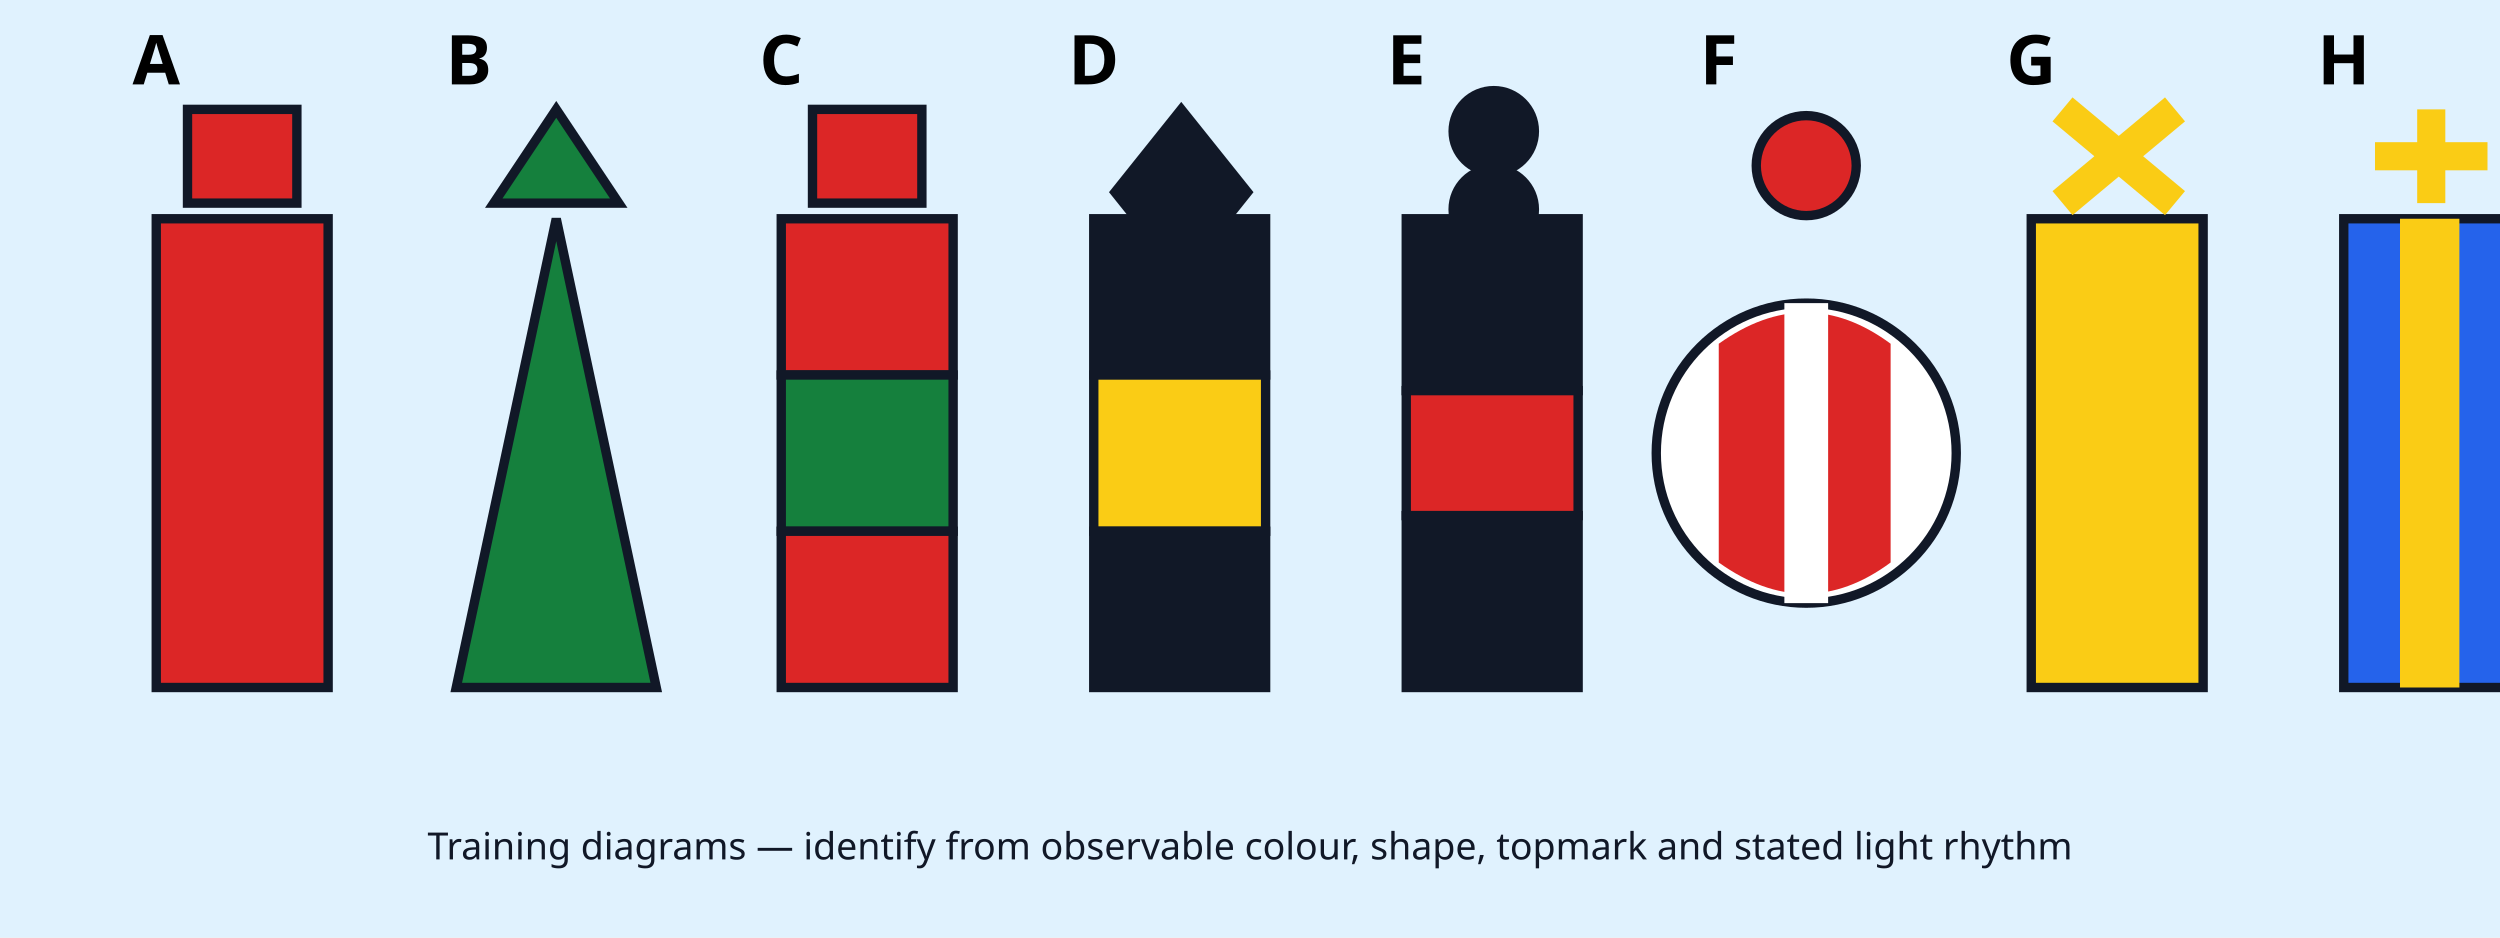
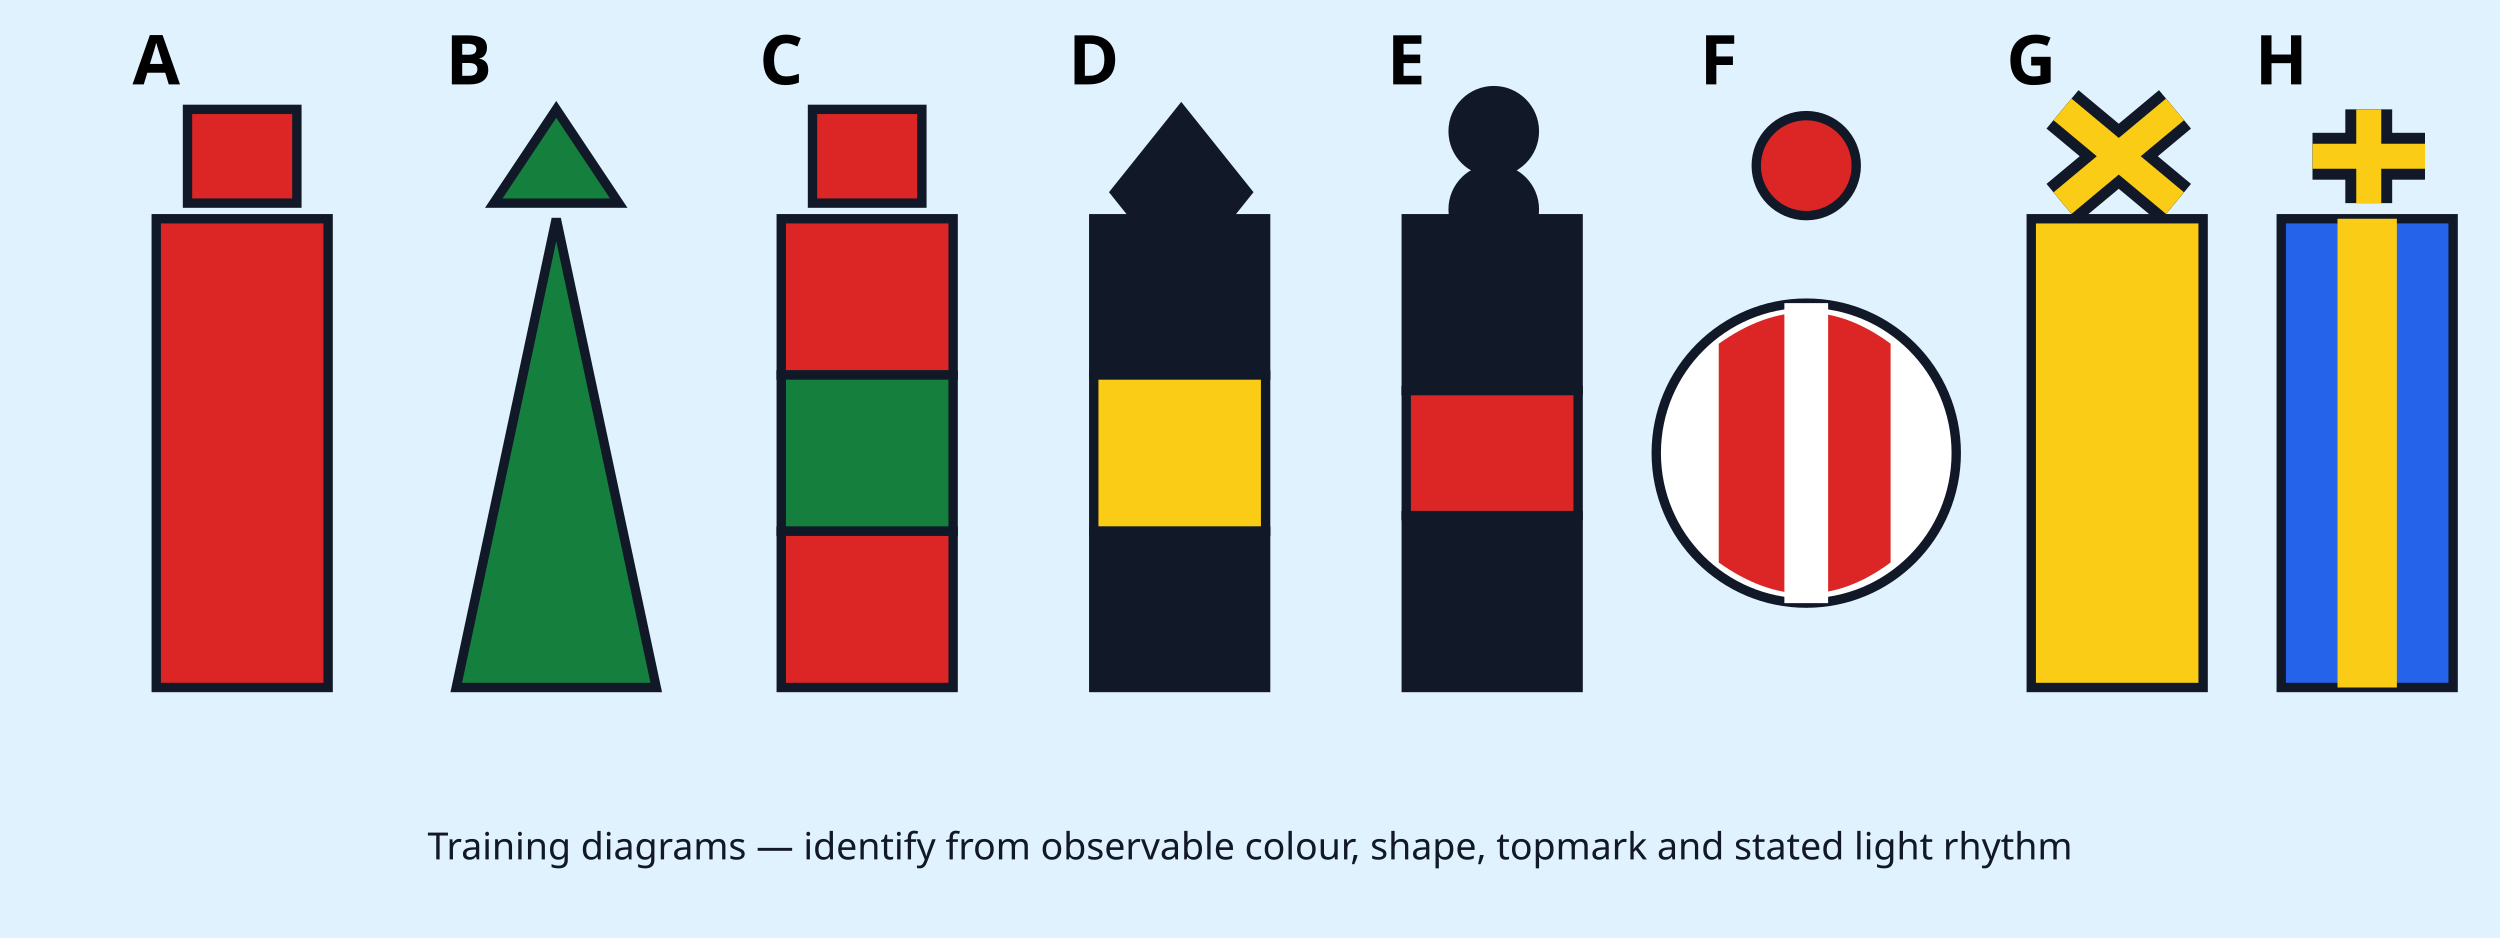
<svg xmlns="http://www.w3.org/2000/svg" viewBox="0 0 800 300" role="img" aria-labelledby="title desc">
  <rect width="800" height="300" fill="#e0f2fe" />
  <g font-family="sans-serif" font-size="22" font-weight="700" text-anchor="middle" stroke="#111827" stroke-width="3">
    <g transform="translate(50 35)">
      <text y="-8" stroke="none">A</text>
      <rect y="35" width="55" height="150" fill="#dc2626" />
      <rect x="10" width="35" height="30" fill="#dc2626" />
    </g>
    <g transform="translate(150 35)">
      <text y="-8" stroke="none">B</text>
      <path d="M28 35 L60 185 H-4Z" fill="#15803d" />
      <path d="M8 30 L48 30 L28 0Z" fill="#15803d" />
    </g>
    <g transform="translate(250 35)">
      <text y="-8" stroke="none">C</text>
      <rect y="35" width="55" height="50" fill="#dc2626" />
      <rect y="85" width="55" height="50" fill="#15803d" />
      <rect y="135" width="55" height="50" fill="#dc2626" />
      <rect x="10" width="35" height="30" fill="#dc2626" />
    </g>
    <g transform="translate(350 35)">
      <text y="-8" stroke="none">D</text>
      <rect y="35" width="55" height="50" fill="#111827" />
      <rect y="85" width="55" height="50" fill="#facc15" />
      <rect y="135" width="55" height="50" fill="#111827" />
      <path d="M8 25 L48 25 L28 0Z M8 28 L48 28 L28 53Z" fill="#111827" />
    </g>
    <g transform="translate(450 35)">
      <text y="-8" stroke="none">E</text>
      <rect y="35" width="55" height="55" fill="#111827" />
      <rect y="90" width="55" height="40" fill="#dc2626" />
      <rect y="130" width="55" height="55" fill="#111827" />
      <circle cx="28" cy="7" r="13" fill="#111827" />
      <circle cx="28" cy="32" r="13" fill="#111827" />
    </g>
    <g transform="translate(550 35)">
      <text y="-8" stroke="none">F</text>
      <circle cx="28" cy="110" r="48" fill="#fff" />
      <path d="M0 75 Q28 55 55 75 V145 Q28 165 0 145Z" fill="#dc2626" stroke="none" />
      <rect x="21" y="62" width="14" height="96" fill="#fff" stroke="none" />
      <circle cx="28" cy="18" r="16" fill="#dc2626" />
    </g>
    <g transform="translate(650 35)">
      <text y="-8" stroke="none">G</text>
      <rect y="35" width="55" height="150" fill="#facc15" />
-       <path d="M10 0 L46 30 M46 0 L10 30" stroke="#facc15" stroke-width="10" />
+       <path data-topmark-outline="special" d="M10 0 L46 30 M46 0 L10 30" stroke="#111827" stroke-width="16" />
+       <path d="M10 0 L46 30 M46 0 L10 30" stroke="#facc15" stroke-width="9" />
    </g>
-     <g transform="translate(750 35)">
+     <g data-panel="H" transform="translate(730 35)">
      <text y="-8" stroke="none">H</text>
      <rect y="35" width="55" height="150" fill="#2563eb" />
      <rect x="18" y="35" width="19" height="150" fill="#facc15" stroke="none" />
-       <path d="M28 0 V30 M10 15 H46" stroke="#facc15" stroke-width="9" />
+       <path data-topmark-outline="emergency-wreck" d="M28 0 V30 M10 15 H46" stroke="#111827" stroke-width="15" />
+       <path d="M28 0 V30 M10 15 H46" stroke="#facc15" stroke-width="8" />
    </g>
  </g>
  <text x="400" y="275" font-family="sans-serif" text-anchor="middle" fill="#111827">Training diagrams — identify from observable colour, shape, topmark and stated light rhythm</text>
</svg>
